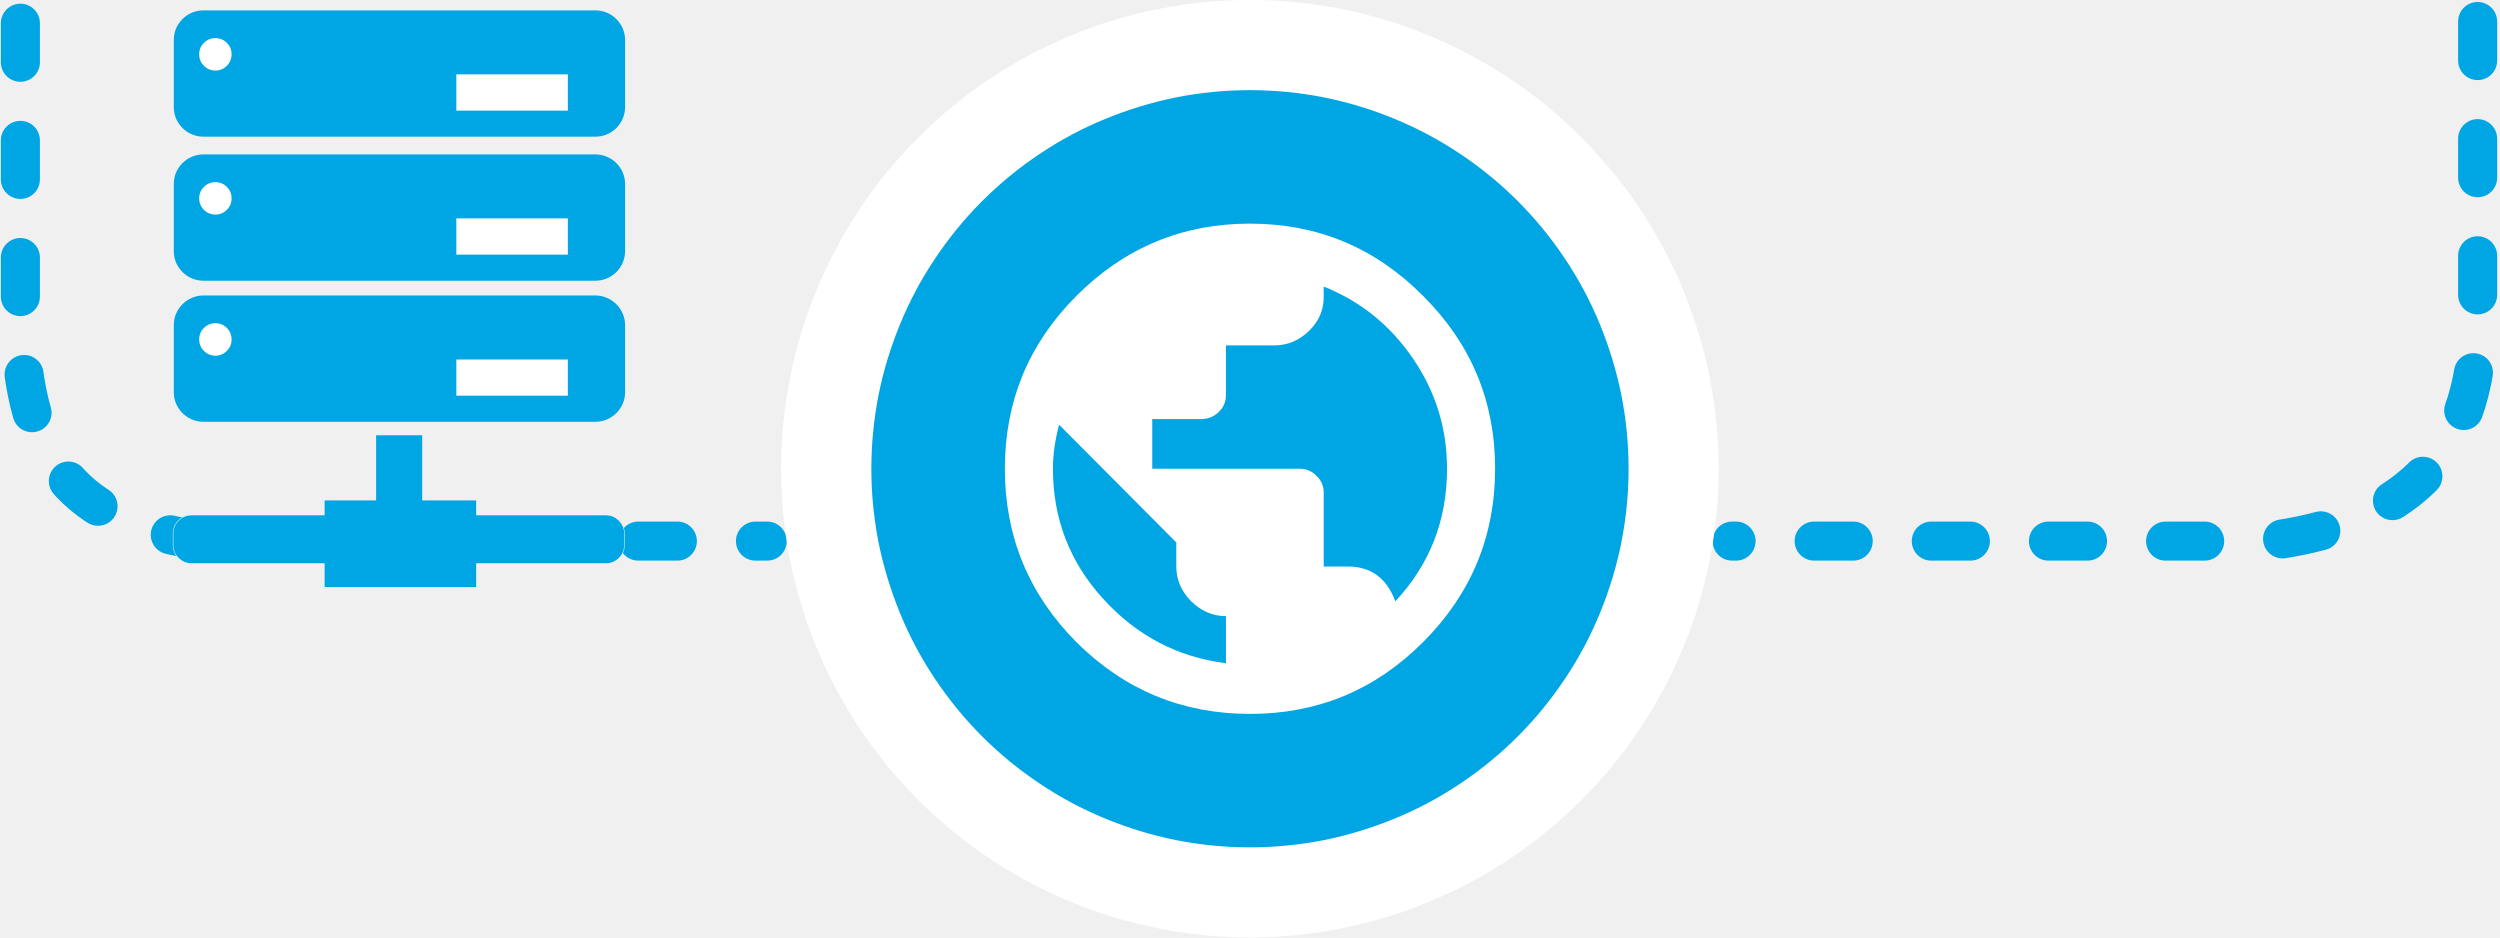
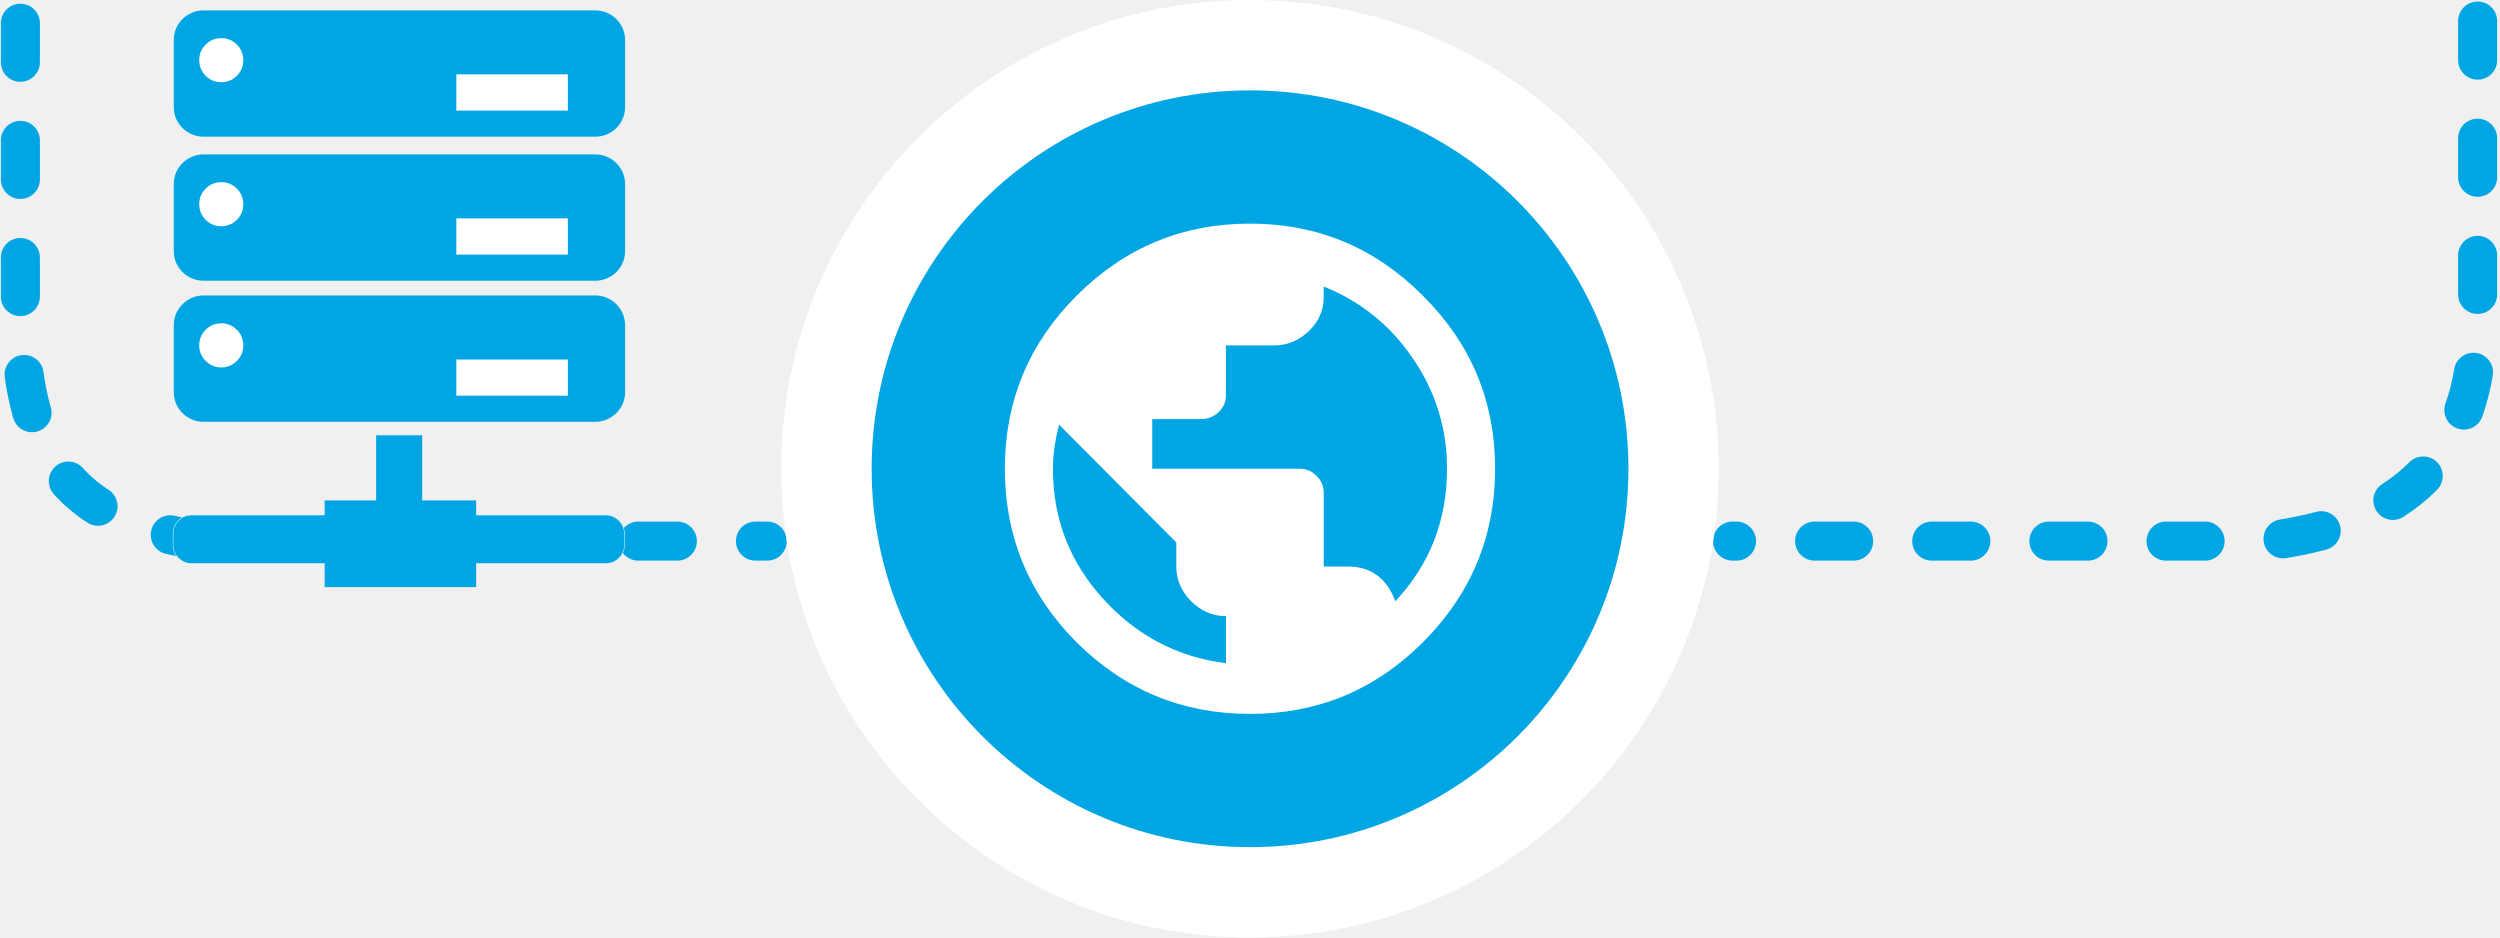
<svg xmlns="http://www.w3.org/2000/svg" width="128" height="48" viewBox="0 0 33.867 12.7" version="1.1" id="svg3957">
  <defs id="defs3951" />
  <g id="layer1" transform="translate(0,-284.3)">
    <path id="path823" d="M 10.393,291.63 H 2.788 c -1.611,-0.214 -2.443,-0.924 -2.512,-2.842 v -4.193" style="fill:none;stroke:#00a6e3;stroke-width:0.529;stroke-linecap:round;stroke-linejoin:round;stroke-miterlimit:4;stroke-dasharray:0.529,1.058;stroke-dashoffset:0.37;stroke-opacity:1" />
-     <path style="fill:none;stroke:#00a6e3;stroke-width:0.529;stroke-linecap:round;stroke-linejoin:round;stroke-miterlimit:4;stroke-dasharray:0.529,1.058;stroke-dashoffset:0.476;stroke-opacity:1" d="m 23.465,291.63 h 7.257 c 1.611,-0.214 2.774,-0.924 2.842,-2.842 v -4.453" id="path11932" />
-     <path style="fill:#ffffff;fill-opacity:1;fill-rule:nonzero;stroke:none;stroke-width:0.326" d="m 23.283,290.65 c 0,0.207 -0.01,0.416 -0.031,0.622 -0.02,0.207 -0.051,0.413 -0.092,0.617 -0.041,0.204 -0.09,0.406 -0.151,0.604 -0.06,0.2 -0.13,0.394 -0.21,0.586 -0.08,0.192 -0.168,0.38 -0.266,0.564 -0.099,0.183 -0.205,0.361 -0.321,0.534 -0.116,0.173 -0.239,0.341 -0.371,0.501 -0.132,0.16 -0.272,0.314 -0.419,0.462 -0.148,0.146 -0.301,0.286 -0.462,0.418 -0.16,0.132 -0.328,0.256 -0.501,0.371 -0.173,0.116 -0.351,0.221 -0.534,0.321 -0.183,0.098 -0.371,0.186 -0.564,0.266 -0.192,0.08 -0.387,0.15 -0.586,0.21 -0.198,0.06 -0.401,0.111 -0.604,0.151 -0.204,0.041 -0.41,0.071 -0.617,0.092 -0.206,0.02 -0.415,0.031 -0.622,0.031 -0.207,0 -0.416,-0.01 -0.622,-0.031 -0.207,-0.02 -0.413,-0.051 -0.617,-0.092 -0.204,-0.041 -0.406,-0.092 -0.604,-0.151 -0.2,-0.06 -0.394,-0.13 -0.586,-0.21 -0.192,-0.08 -0.38,-0.168 -0.564,-0.266 -0.183,-0.099 -0.361,-0.205 -0.534,-0.321 -0.173,-0.116 -0.341,-0.239 -0.501,-0.371 -0.16,-0.132 -0.314,-0.272 -0.462,-0.418 -0.146,-0.148 -0.286,-0.301 -0.419,-0.462 -0.132,-0.16 -0.256,-0.328 -0.371,-0.501 -0.116,-0.173 -0.221,-0.351 -0.321,-0.534 -0.098,-0.183 -0.186,-0.371 -0.266,-0.564 -0.08,-0.192 -0.15,-0.387 -0.21,-0.586 -0.061,-0.198 -0.111,-0.401 -0.151,-0.604 -0.041,-0.204 -0.071,-0.41 -0.092,-0.617 -0.02,-0.206 -0.031,-0.415 -0.031,-0.622 0,-0.207 0.01,-0.416 0.031,-0.622 0.02,-0.207 0.051,-0.413 0.092,-0.617 0.041,-0.204 0.09,-0.406 0.151,-0.604 0.06,-0.2 0.13,-0.394 0.21,-0.586 0.08,-0.192 0.168,-0.38 0.266,-0.564 0.099,-0.183 0.205,-0.361 0.321,-0.534 0.116,-0.173 0.239,-0.341 0.371,-0.501 0.132,-0.16 0.272,-0.314 0.419,-0.462 0.148,-0.146 0.301,-0.286 0.462,-0.419 0.16,-0.132 0.328,-0.256 0.501,-0.371 0.173,-0.116 0.351,-0.221 0.534,-0.321 0.183,-0.098 0.371,-0.186 0.564,-0.266 0.192,-0.08 0.387,-0.15 0.586,-0.21 0.198,-0.061 0.401,-0.111 0.604,-0.151 0.204,-0.041 0.41,-0.071 0.617,-0.092 0.206,-0.02 0.415,-0.031 0.622,-0.031 0.207,0 0.416,0.01 0.622,0.031 0.207,0.02 0.413,0.051 0.617,0.092 0.204,0.041 0.406,0.09 0.604,0.151 0.2,0.06 0.394,0.13 0.586,0.21 0.192,0.08 0.38,0.168 0.564,0.266 0.183,0.099 0.361,0.205 0.534,0.321 0.173,0.116 0.341,0.239 0.501,0.371 0.16,0.132 0.314,0.272 0.462,0.419 0.146,0.148 0.286,0.301 0.419,0.462 0.132,0.16 0.256,0.328 0.371,0.501 0.116,0.173 0.221,0.351 0.321,0.534 0.098,0.183 0.186,0.371 0.266,0.564 0.08,0.192 0.15,0.387 0.21,0.586 0.061,0.198 0.111,0.401 0.151,0.604 0.041,0.204 0.071,0.41 0.092,0.617 0.02,0.206 0.031,0.415 0.031,0.622 z m 0,0" id="path10915" />
-     <path style="fill:#00a6e3;fill-opacity:1;fill-rule:nonzero;stroke:none;stroke-width:0.326" d="m 22.062,290.65 c 0,0.337 -0.033,0.67 -0.098,1.001 -0.066,0.329 -0.164,0.65 -0.293,0.962 -0.128,0.312 -0.286,0.607 -0.474,0.887 -0.187,0.28 -0.399,0.539 -0.637,0.777 -0.238,0.238 -0.497,0.45 -0.777,0.637 -0.28,0.188 -0.575,0.346 -0.887,0.474 -0.312,0.128 -0.632,0.226 -0.962,0.293 -0.331,0.065 -0.664,0.098 -1.001,0.098 -0.337,0 -0.67,-0.033 -1.001,-0.098 -0.329,-0.066 -0.65,-0.164 -0.962,-0.293 -0.312,-0.128 -0.607,-0.286 -0.887,-0.474 -0.28,-0.187 -0.539,-0.399 -0.777,-0.637 -0.238,-0.238 -0.45,-0.497 -0.637,-0.777 -0.188,-0.28 -0.346,-0.575 -0.474,-0.887 -0.128,-0.312 -0.226,-0.632 -0.293,-0.962 -0.065,-0.331 -0.098,-0.664 -0.098,-1.001 0,-0.337 0.033,-0.67 0.098,-1.001 0.066,-0.329 0.164,-0.65 0.293,-0.962 0.128,-0.312 0.286,-0.607 0.474,-0.887 0.187,-0.28 0.399,-0.539 0.637,-0.777 0.238,-0.238 0.497,-0.45 0.777,-0.637 0.28,-0.188 0.575,-0.346 0.887,-0.474 0.312,-0.128 0.632,-0.226 0.962,-0.293 0.331,-0.065 0.664,-0.098 1.001,-0.098 0.337,0 0.67,0.033 1.001,0.098 0.329,0.066 0.65,0.164 0.962,0.293 0.312,0.129 0.607,0.286 0.887,0.474 0.28,0.187 0.539,0.399 0.777,0.637 0.238,0.238 0.45,0.497 0.637,0.777 0.188,0.28 0.346,0.575 0.474,0.887 0.128,0.312 0.226,0.632 0.293,0.962 0.065,0.331 0.098,0.664 0.098,1.001 z m 0,0" id="path10917" />
+     <path style="fill:none;stroke:#00a6e3;stroke-width:0.529;stroke-linecap:round;stroke-linejoin:round;stroke-miterlimit:4;stroke-dasharray:0.529, 1.058;stroke-dashoffset:0.476;stroke-opacity:1" d="m 23.471,291.63 h 7.251 c 1.611,-0.214 2.774,-0.924 2.842,-2.842 v -4.453" id="path11932" />
+     <path style="opacity:1;fill:#ffffff;fill-opacity:1;stroke:none;stroke-width:0.585;stroke-linecap:round;stroke-linejoin:round;stroke-miterlimit:4;stroke-dasharray:0.585, 1.17;stroke-dashoffset:0;stroke-opacity:1" d="m 23.283,290.65 a 6.35,6.35 0 0 1 -6.35,6.35 6.35,6.35 0 0 1 -6.35,-6.35 6.35,6.35 0 0 1 6.35,-6.35 6.35,6.35 0 0 1 6.35,6.35 z" id="path818" />
+     <path id="path825" d="m 22.06,290.65 a 5.126,5.126 0 0 1 -5.126,5.126 5.126,5.126 0 0 1 -5.126,-5.126 5.126,5.126 0 0 1 5.126,-5.126 5.126,5.126 0 0 1 5.126,5.126 z" style="opacity:1;fill:#00a6e3;fill-opacity:1;stroke:none;stroke-width:0.472;stroke-linecap:round;stroke-linejoin:round;stroke-miterlimit:4;stroke-dasharray:0.472, 0.945;stroke-dashoffset:0;stroke-opacity:1" />
    <g style="fill:#ffffff;fill-opacity:1" id="g10959" transform="matrix(1.676965,0,0,1.676965,-80.96997,-766.5401)">
      <g id="use10957" transform="matrix(0.2645833,0,0,0.2645833,56,632.7999)">
        <path id="path827" d="m 13.438,-4.953 c 1.051,-1.125 1.578,-2.473 1.578,-4.047 0,-1.238 -0.352,-2.363 -1.047,-3.375 -0.688,-1.008 -1.594,-1.738 -2.719,-2.188 v 0.328 c 0,0.398 -0.152,0.742 -0.453,1.031 -0.305,0.293 -0.656,0.438 -1.062,0.438 H 8.266 V -11.25 c 0,0.211 -0.078,0.387 -0.234,0.531 -0.148,0.137 -0.328,0.203 -0.547,0.203 H 6.016 V -9 h 4.5 c 0.207,0 0.379,0.074 0.516,0.219 0.145,0.137 0.219,0.309 0.219,0.516 v 2.25 h 0.734 c 0.707,0 1.191,0.355 1.453,1.062 z M 8.266,-3.062 V -4.5 c -0.398,0 -0.75,-0.148 -1.062,-0.453 C 6.898,-5.266 6.75,-5.617 6.75,-6.016 V -6.75 l -3.578,-3.594 c -0.125,0.469 -0.188,0.918 -0.188,1.344 0,1.523 0.508,2.844 1.531,3.969 1.02,1.125 2.27,1.781 3.75,1.969 z m -4.562,-11.219 C 5.172,-15.75 6.938,-16.484 9,-16.484 c 2.062,0 3.82,0.734 5.281,2.203 1.469,1.461 2.203,3.219 2.203,5.281 0,2.062 -0.734,3.828 -2.203,5.297 -1.461,1.461 -3.219,2.188 -5.281,2.188 -2.062,0 -3.828,-0.727 -5.297,-2.188 C 2.242,-5.172 1.516,-6.938 1.516,-9 c 0,-2.062 0.727,-3.82 2.188,-5.281 z m 0,0" style="stroke:none" />
      </g>
    </g>
    <g id="g10951" transform="matrix(0.341419,0,0,0.341419,-42.13796,202.6518)">
      <path id="path10927" d="m 131.023,259.578 h 16.434 c 0.207,0 0.379,0.074 0.523,0.219 0.145,0.145 0.215,0.316 0.215,0.52 v 0.449 c 0,0.203 -0.07,0.379 -0.215,0.523 -0.145,0.141 -0.316,0.215 -0.523,0.215 h -16.434 c -0.203,0 -0.375,-0.074 -0.52,-0.215 -0.145,-0.145 -0.215,-0.32 -0.215,-0.523 v -0.449 c 0,-0.203 0.07,-0.375 0.215,-0.52 0.145,-0.145 0.316,-0.219 0.52,-0.219 z m 0,0" style="fill:#00a6e3;fill-opacity:1;fill-rule:nonzero;stroke:#ffffff;stroke-width:0.019;stroke-linecap:butt;stroke-linejoin:miter;stroke-miterlimit:4;stroke-opacity:1" />
      <path id="path10929" d="m 136.301,259 h 6.012 v 3.438 h -6.012 z m 0,0" style="fill:#00a6e3;fill-opacity:1;fill-rule:nonzero;stroke:none" />
      <path id="path10931" d="m 138.344,256.414 h 1.828 v 3.016 h -1.828 z m 0,0" style="fill:#00a6e3;fill-opacity:1;fill-rule:nonzero;stroke:none" />
      <path id="path10933" d="m 131.492,250.867 h 15.551 c 0.156,0 0.309,0.031 0.449,0.09 0.145,0.062 0.273,0.145 0.383,0.258 0.113,0.109 0.195,0.238 0.258,0.383 0.059,0.145 0.09,0.293 0.09,0.449 v 2.656 c 0,0.156 -0.031,0.305 -0.09,0.449 -0.062,0.145 -0.145,0.273 -0.258,0.383 -0.109,0.109 -0.238,0.195 -0.383,0.254 -0.141,0.062 -0.293,0.09 -0.449,0.09 h -15.551 c -0.156,0 -0.305,-0.027 -0.449,-0.09 -0.145,-0.059 -0.273,-0.145 -0.383,-0.254 -0.109,-0.109 -0.195,-0.238 -0.258,-0.383 -0.059,-0.145 -0.086,-0.293 -0.086,-0.449 v -2.656 c 0,-0.156 0.027,-0.305 0.086,-0.449 0.062,-0.145 0.148,-0.273 0.258,-0.383 0.109,-0.113 0.238,-0.195 0.383,-0.258 0.145,-0.059 0.293,-0.09 0.449,-0.09 z m 0,0" style="fill:#00a6e3;fill-opacity:1;fill-rule:nonzero;stroke:none" />
-       <path id="path10935" d="m 132.609,252.613 c 0,0.176 -0.062,0.328 -0.188,0.453 -0.125,0.125 -0.277,0.191 -0.453,0.191 -0.18,0 -0.332,-0.066 -0.457,-0.191 -0.125,-0.125 -0.188,-0.277 -0.188,-0.453 0,-0.18 0.062,-0.332 0.188,-0.457 0.125,-0.125 0.277,-0.188 0.457,-0.188 0.176,0 0.328,0.062 0.453,0.188 0.125,0.125 0.188,0.277 0.188,0.457 z m 0,0" style="fill:#ffffff;fill-opacity:1;fill-rule:nonzero;stroke:none" />
+       <path id="path10935" d="m 133.074,252.848 c 0,0.239 -0.085,0.445 -0.255,0.615 -0.17,0.17 -0.378,0.26 -0.617,0.26 -0.245,0 -0.452,-0.09 -0.622,-0.26 -0.17,-0.17 -0.255,-0.377 -0.255,-0.615 0,-0.244 0.085,-0.451 0.255,-0.62 0.17,-0.17 0.378,-0.255 0.622,-0.255 0.239,0 0.447,0.085 0.617,0.255 0.17,0.17 0.255,0.376 0.255,0.62 z m 0,0" style="fill:#ffffff;fill-opacity:1;fill-rule:nonzero;stroke:none;stroke-width:1.36" />
      <path id="path10937" d="m 141.531,253.414 h 4.418 v 1.426 h -4.418 z m 0,0" style="fill:#ffffff;fill-opacity:1;fill-rule:nonzero;stroke:#ffffff;stroke-width:0.009;stroke-linecap:butt;stroke-linejoin:miter;stroke-miterlimit:4;stroke-opacity:1" />
      <path id="path10939" d="m 131.492,245.27 h 15.551 c 0.156,0 0.309,0.031 0.449,0.09 0.145,0.059 0.273,0.145 0.383,0.254 0.113,0.113 0.195,0.238 0.258,0.383 0.059,0.145 0.09,0.297 0.09,0.453 v 2.652 c 0,0.156 -0.031,0.309 -0.09,0.453 -0.062,0.145 -0.145,0.27 -0.258,0.383 -0.109,0.109 -0.238,0.195 -0.383,0.254 -0.141,0.059 -0.293,0.09 -0.449,0.09 h -15.551 c -0.156,0 -0.305,-0.031 -0.449,-0.09 -0.145,-0.059 -0.273,-0.145 -0.383,-0.254 -0.109,-0.113 -0.195,-0.238 -0.258,-0.383 -0.059,-0.145 -0.086,-0.297 -0.086,-0.453 v -2.652 c 0,-0.156 0.027,-0.309 0.086,-0.453 0.062,-0.145 0.148,-0.27 0.258,-0.383 0.109,-0.109 0.238,-0.195 0.383,-0.254 0.145,-0.059 0.293,-0.09 0.449,-0.09 z m 0,0" style="fill:#00a6e3;fill-opacity:1;fill-rule:nonzero;stroke:none" />
-       <path id="path10941" d="m 132.609,247.016 c 0,0.176 -0.062,0.328 -0.188,0.453 -0.125,0.125 -0.277,0.188 -0.453,0.188 -0.18,0 -0.332,-0.062 -0.457,-0.188 -0.125,-0.125 -0.188,-0.277 -0.188,-0.453 0,-0.18 0.062,-0.332 0.188,-0.457 0.125,-0.125 0.277,-0.188 0.457,-0.188 0.176,0 0.328,0.062 0.453,0.188 0.125,0.125 0.188,0.277 0.188,0.457 z m 0,0" style="fill:#ffffff;fill-opacity:1;fill-rule:nonzero;stroke:none" />
+       <path id="path10941" d="m 133.074,247.249 c 0,0.239 -0.085,0.447 -0.255,0.617 -0.17,0.17 -0.378,0.255 -0.617,0.255 -0.245,0 -0.452,-0.085 -0.622,-0.255 -0.17,-0.17 -0.255,-0.378 -0.255,-0.617 0,-0.245 0.085,-0.452 0.255,-0.622 0.17,-0.17 0.378,-0.255 0.622,-0.255 0.239,0 0.447,0.085 0.617,0.255 0.17,0.17 0.255,0.378 0.255,0.622 z m 0,0" style="fill:#ffffff;fill-opacity:1;fill-rule:nonzero;stroke:none;stroke-width:1.362" />
      <path id="path10943" d="m 141.531,247.812 h 4.418 v 1.43 h -4.418 z m 0,0" style="fill:#ffffff;fill-opacity:1;fill-rule:nonzero;stroke:#ffffff;stroke-width:0.009;stroke-linecap:butt;stroke-linejoin:miter;stroke-miterlimit:4;stroke-opacity:1" />
      <path id="path10945" d="m 131.492,239.555 h 15.551 c 0.156,0 0.309,0.031 0.449,0.09 0.145,0.059 0.273,0.145 0.383,0.254 0.113,0.113 0.195,0.238 0.258,0.383 0.059,0.145 0.09,0.297 0.09,0.453 v 2.652 c 0,0.156 -0.031,0.309 -0.09,0.453 -0.062,0.145 -0.145,0.27 -0.258,0.383 -0.109,0.109 -0.238,0.195 -0.383,0.254 -0.141,0.059 -0.293,0.09 -0.449,0.09 h -15.551 c -0.156,0 -0.305,-0.031 -0.449,-0.09 -0.145,-0.059 -0.273,-0.145 -0.383,-0.254 -0.109,-0.113 -0.195,-0.238 -0.258,-0.383 -0.059,-0.145 -0.086,-0.297 -0.086,-0.453 v -2.652 c 0,-0.156 0.027,-0.309 0.086,-0.453 0.062,-0.145 0.148,-0.27 0.258,-0.383 0.109,-0.109 0.238,-0.195 0.383,-0.254 0.145,-0.059 0.293,-0.09 0.449,-0.09 z m 0,0" style="fill:#00a6e3;fill-opacity:1;fill-rule:nonzero;stroke:none" />
-       <path id="path10947" d="m 132.609,241.297 c 0,0.18 -0.062,0.332 -0.188,0.457 -0.125,0.125 -0.277,0.188 -0.453,0.188 -0.18,0 -0.332,-0.062 -0.457,-0.188 -0.125,-0.125 -0.188,-0.277 -0.188,-0.457 0,-0.176 0.062,-0.328 0.188,-0.453 0.125,-0.125 0.277,-0.188 0.457,-0.188 0.176,0 0.328,0.062 0.453,0.188 0.125,0.125 0.188,0.277 0.188,0.453 z m 0,0" style="fill:#ffffff;fill-opacity:1;fill-rule:nonzero;stroke:none" />
+       <path id="path10947" d="m 133.074,241.529 c 0,0.245 -0.085,0.452 -0.255,0.622 -0.17,0.17 -0.378,0.255 -0.617,0.255 -0.245,0 -0.452,-0.085 -0.622,-0.255 -0.17,-0.17 -0.255,-0.378 -0.255,-0.622 0,-0.239 0.085,-0.447 0.255,-0.617 0.17,-0.17 0.378,-0.255 0.622,-0.255 0.239,0 0.447,0.085 0.617,0.255 0.17,0.17 0.255,0.378 0.255,0.617 z m 0,0" style="fill:#ffffff;fill-opacity:1;fill-rule:nonzero;stroke:none;stroke-width:1.362" />
      <path id="path10949" d="m 141.531,242.098 h 4.418 v 1.43 h -4.418 z m 0,0" style="fill:#ffffff;fill-opacity:1;fill-rule:nonzero;stroke:#ffffff;stroke-width:0.009;stroke-linecap:butt;stroke-linejoin:miter;stroke-miterlimit:4;stroke-opacity:1" />
    </g>
  </g>
</svg>
